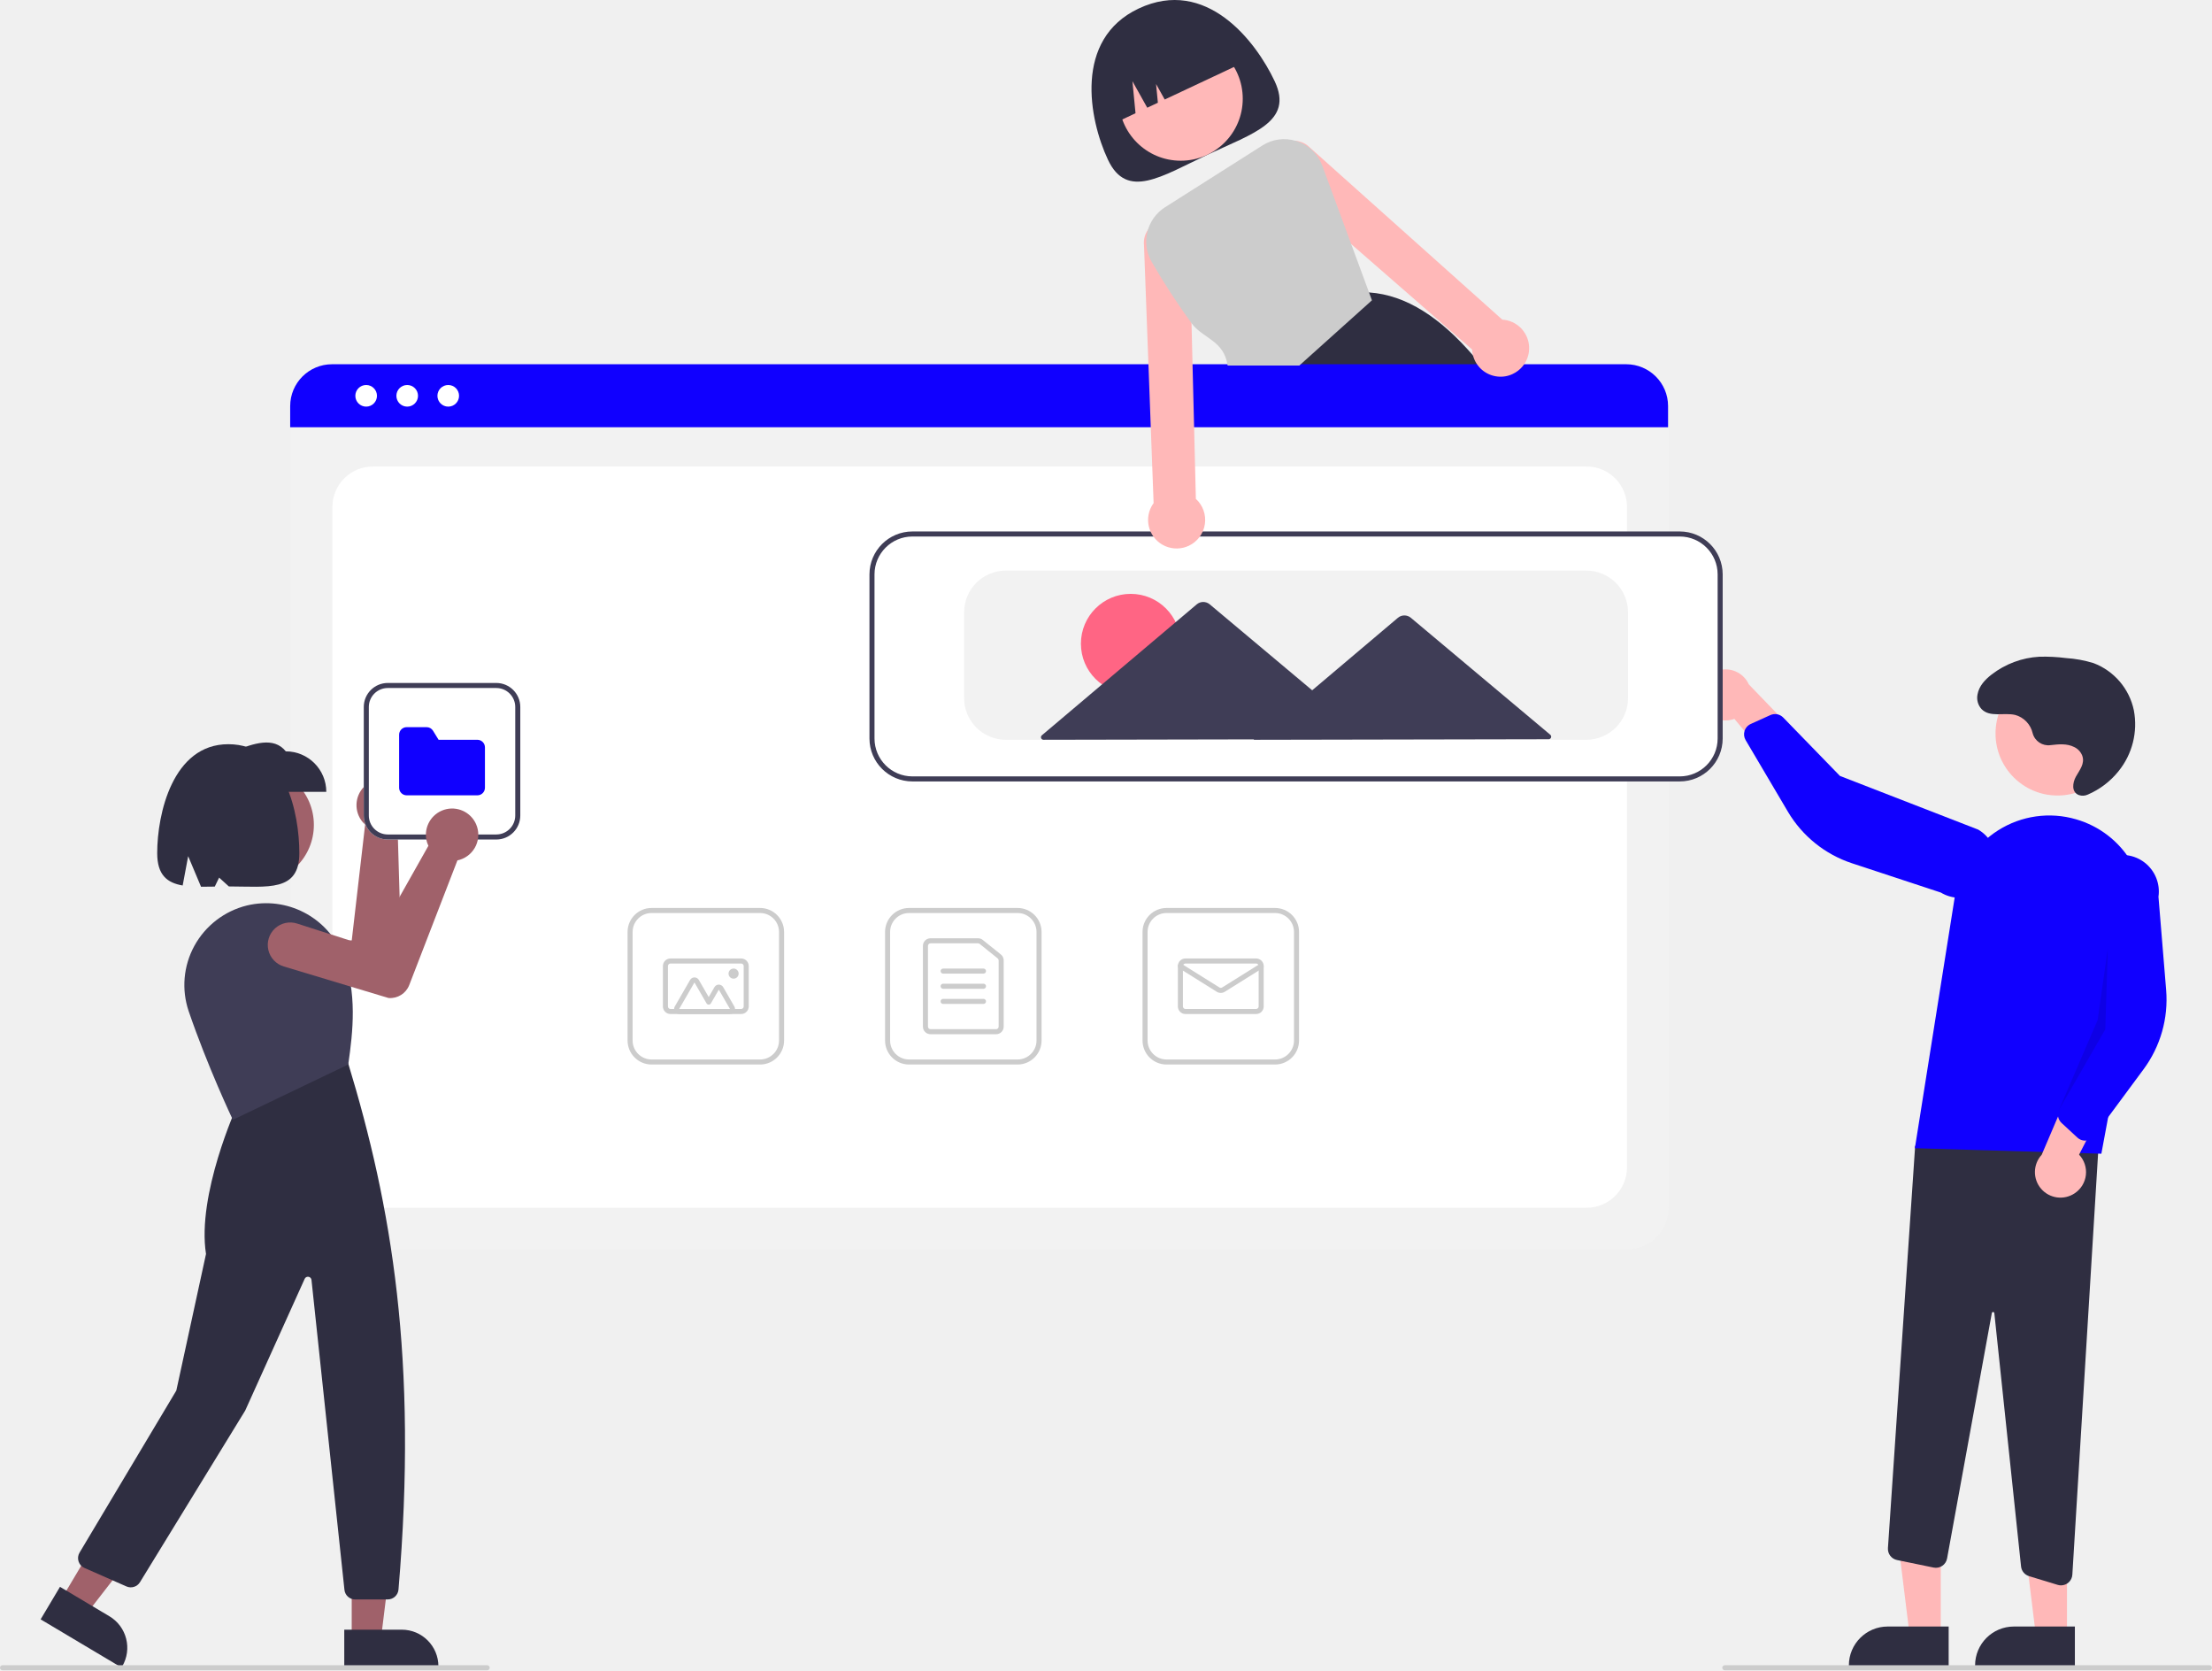
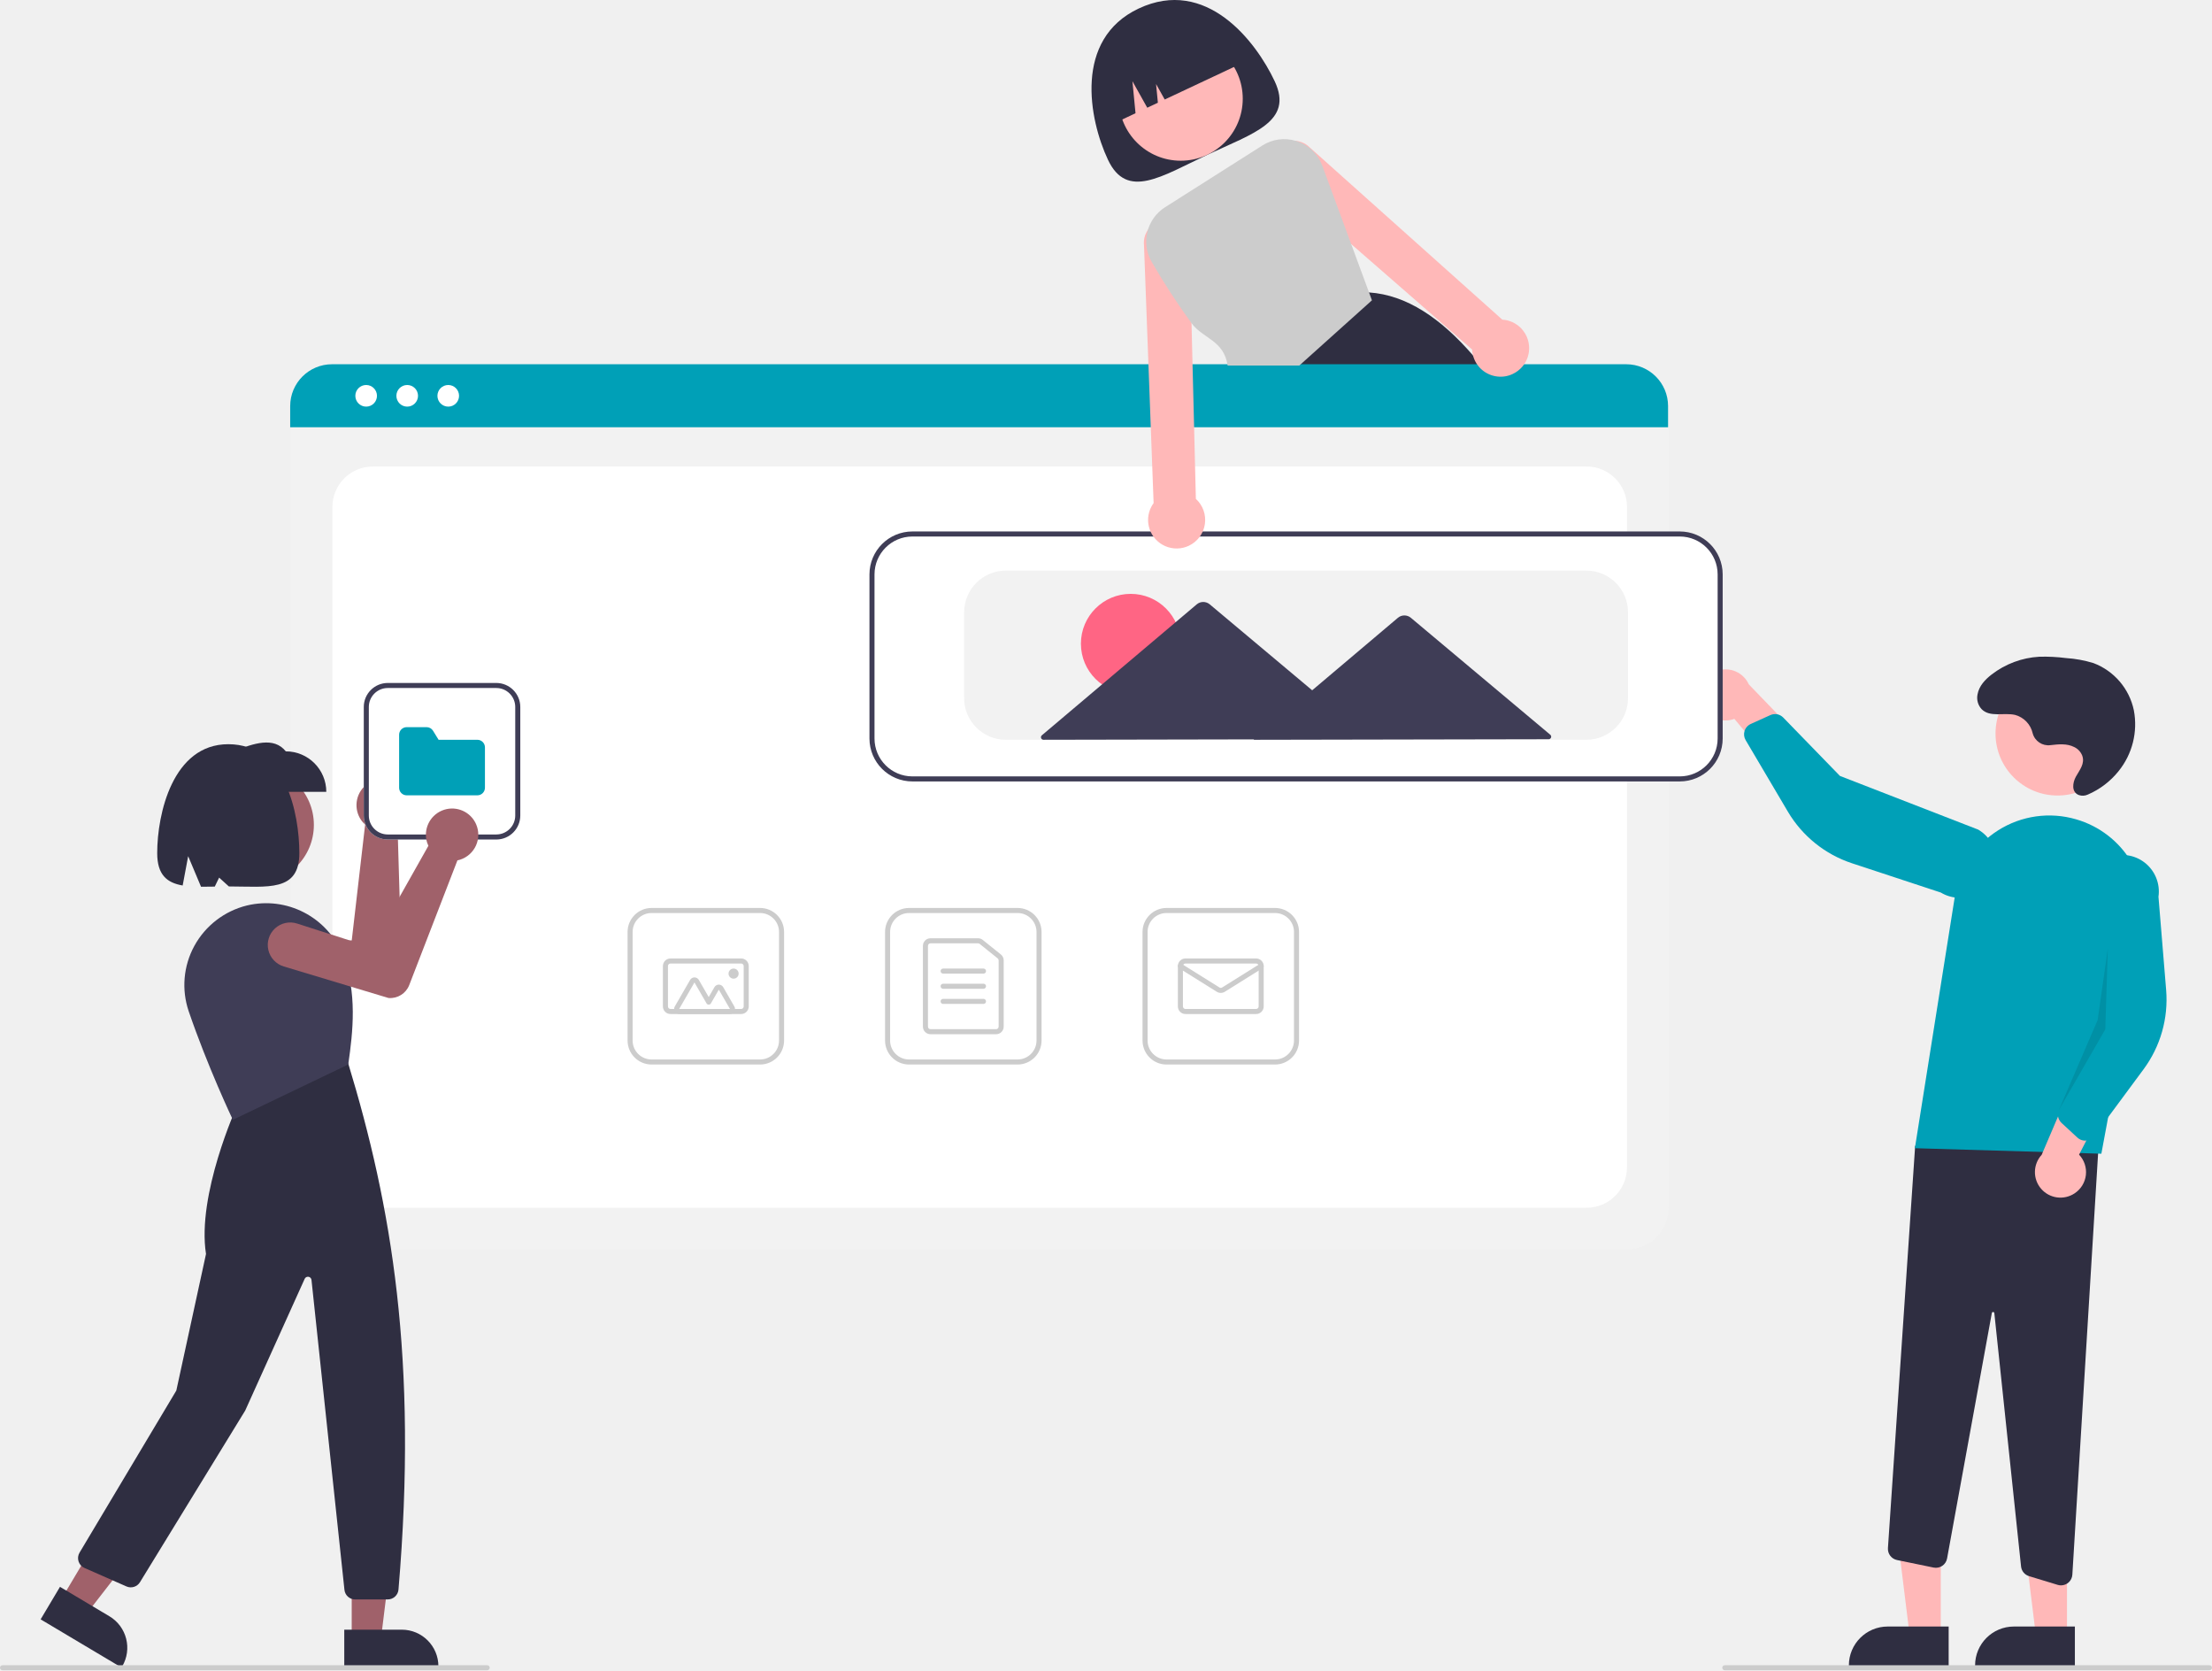
<svg xmlns="http://www.w3.org/2000/svg" data-name="Layer 1" width="876.272" height="661.473" viewBox="0 0 876.272 661.473">
  <path d="M685.834,138.655c7.516,15.995-8.411,20.526-26.655,29.099s-31.898,17.942-39.414,1.947-13.615-47.743,12.195-59.871C658.66,97.284,678.318,122.659,685.834,138.655Z" transform="translate(-180.8642 -106.4605)" fill="#2f2e41" />
  <circle cx="467.746" cy="39.089" r="24.561" fill="#ffb8b8" />
  <path d="M770.29,254.473c-.85-1.11-1.7-2.2-2.56-3.26q-1.665-2.07-3.35-4.01c-12.73-14.69-26.27-23.94-41.18-24.93h-.02l-.22-.02-29.71,28.96-10.1,9.84.22.54,5.45,13.57h95.49A234.834,234.834,0,0,0,770.29,254.473Z" transform="translate(-180.8642 -106.4605)" fill="#2f2e41" />
  <path d="M621.902,155.438l0,0,8.792-4.131-1.225-12.683,5.879,10.496,4.202-1.975-.714-7.399,3.43,6.123,31.224-14.673,0,0a26,26,0,0,0-34.589-12.474l-4.525,2.126A26,26,0,0,0,621.902,155.438Z" transform="translate(-180.8642 -106.4605)" fill="#2f2e41" />
  <path d="M825.39,601.261H312.552a16.519,16.519,0,0,1-16.5-16.5V276.607a12.102,12.102,0,0,1,12.088-12.088H829.593a12.311,12.311,0,0,1,12.297,12.297V584.761A16.519,16.519,0,0,1,825.39,601.261Z" transform="translate(-180.8642 -106.4605)" fill="#f2f2f2" />
  <path d="M328.552,584.761h480.839a16,16,0,0,0,16-16V307.213a16,16,0,0,0-16-16H328.552a16,16,0,0,0-16,16V568.761A16,16,0,0,0,328.552,584.761Z" transform="translate(-180.8642 -106.4605)" fill="#fff" />
-   <path d="M841.66,275.663H295.82v-8.4a16.574,16.574,0,0,1,16.56-16.55H825.1a16.574,16.574,0,0,1,16.56,16.55Z" transform="translate(-180.8642 -106.4605)" fill="#1000ff" />
+   <path d="M841.66,275.663H295.82v-8.4a16.574,16.574,0,0,1,16.56-16.55H825.1a16.574,16.574,0,0,1,16.56,16.55Z" transform="translate(-180.8642 -106.4605)" fill="#00a0b7" />
  <circle cx="145.051" cy="156.752" r="4.283" fill="#fff" />
  <circle cx="161.31" cy="156.752" r="4.283" fill="#fff" />
  <circle cx="177.569" cy="156.752" r="4.283" fill="#fff" />
  <path d="M583.974,528.04h-43a9.511,9.511,0,0,1-9.5-9.5v-43a9.511,9.511,0,0,1,9.5-9.5h43a9.511,9.511,0,0,1,9.5,9.5v43A9.511,9.511,0,0,1,583.974,528.04Zm-43-60a7.508,7.508,0,0,0-7.5,7.5v43a7.508,7.508,0,0,0,7.5,7.5h43a7.508,7.508,0,0,0,7.5-7.5v-43a7.508,7.508,0,0,0-7.5-7.5Z" transform="translate(-180.8642 -106.4605)" fill="#ccc" />
  <path d="M575.474,516.04h-26a3.003,3.003,0,0,1-3-3v-32a3.003,3.003,0,0,1,3-3h18.839a3.007,3.007,0,0,1,1.879.662l7.16,5.754a2.984,2.984,0,0,1,1.121,2.338v26.246A3.003,3.003,0,0,1,575.474,516.04Zm-26-36a1.001,1.001,0,0,0-1,1v32a1.001,1.001,0,0,0,1,1h26a1.001,1.001,0,0,0,1-1v-26.246a.995.995,0,0,0-.374-.779l-7.161-5.754a1.002,1.002,0,0,0-.626-.22Z" transform="translate(-180.8642 -106.4605)" fill="#ccc" />
  <path d="M570.474,492.04h-16a1,1,0,0,1,0-2h16a1,1,0,0,1,0,2Z" transform="translate(-180.8642 -106.4605)" fill="#ccc" />
  <path d="M570.474,498.04h-16a1,1,0,0,1,0-2h16a1,1,0,0,1,0,2Z" transform="translate(-180.8642 -106.4605)" fill="#ccc" />
  <path d="M570.474,504.04h-16a1,1,0,0,1,0-2h16a1,1,0,0,1,0,2Z" transform="translate(-180.8642 -106.4605)" fill="#ccc" />
  <path d="M685.974,528.04h-43a9.511,9.511,0,0,1-9.5-9.5v-43a9.511,9.511,0,0,1,9.5-9.5h43a9.511,9.511,0,0,1,9.5,9.5v43A9.511,9.511,0,0,1,685.974,528.04Zm-43-60a7.508,7.508,0,0,0-7.5,7.5v43a7.508,7.508,0,0,0,7.5,7.5h43a7.508,7.508,0,0,0,7.5-7.5v-43a7.508,7.508,0,0,0-7.5-7.5Z" transform="translate(-180.8642 -106.4605)" fill="#ccc" />
  <path d="M678.474,508.04h-28a3.003,3.003,0,0,1-3-3v-16a3.003,3.003,0,0,1,3-3h28a3.003,3.003,0,0,1,3,3v16A3.003,3.003,0,0,1,678.474,508.04Zm-28-20a1.001,1.001,0,0,0-1,1v16a1.001,1.001,0,0,0,1,1h28a1.001,1.001,0,0,0,1-1v-16a1.001,1.001,0,0,0-1-1Z" transform="translate(-180.8642 -106.4605)" fill="#ccc" />
  <path d="M664.474,499.678a3.003,3.003,0,0,1-1.59-.453l-14.94-9.337a1,1,0,0,1,1.061-1.696l14.94,9.337a1.006,1.006,0,0,0,1.06,0l14.939-9.337a1,1,0,0,1,1.061,1.696l-14.939,9.337A3.004,3.004,0,0,1,664.474,499.678Z" transform="translate(-180.8642 -106.4605)" fill="#ccc" />
  <path d="M481.974,528.04h-43a9.511,9.511,0,0,1-9.5-9.5v-43a9.511,9.511,0,0,1,9.5-9.5h43a9.511,9.511,0,0,1,9.5,9.5v43A9.511,9.511,0,0,1,481.974,528.04Zm-43-60a7.508,7.508,0,0,0-7.5,7.5v43a7.508,7.508,0,0,0,7.5,7.5h43a7.508,7.508,0,0,0,7.5-7.5v-43a7.508,7.508,0,0,0-7.5-7.5Z" transform="translate(-180.8642 -106.4605)" fill="#ccc" />
  <path d="M474.474,508.04h-28a3.003,3.003,0,0,1-3-3v-16a3.003,3.003,0,0,1,3-3h28a3.003,3.003,0,0,1,3,3v16A3.003,3.003,0,0,1,474.474,508.04Zm-28-20a1.001,1.001,0,0,0-1,1v16a1.001,1.001,0,0,0,1,1h28a1.001,1.001,0,0,0,1-1v-16a1.001,1.001,0,0,0-1-1Z" transform="translate(-180.8642 -106.4605)" fill="#ccc" />
  <path d="M470.036,508.04h-20.124a2,2,0,0,1-1.732-3l6.062-10.5a2,2,0,0,1,3.464,0l3.915,6.781,2.268-3.929a2,2,0,0,1,3.464,0l4.415,7.647a2,2,0,0,1-1.732,3Zm0-2h0l-4.415-7.647-3.134,5.429a1.0 1,0,0,1-.866.5h0a1.0 1,0,0,1-.866-.5l-4.781-8.281-6.062,10.5Z" transform="translate(-180.8642 -106.4605)" fill="#ccc" />
  <circle cx="290.61" cy="385.579" r="2" fill="#ccc" />
  <polygon points="768.825 648.15 756.565 648.149 750.733 600.861 768.827 600.862 768.825 648.15" fill="#ffb8b8" />
  <path d="M952.816,766.494l-39.531-.001v-.5a15.386,15.386,0,0,1,15.386-15.386h.001l24.144.001Z" transform="translate(-180.8642 -106.4605)" fill="#2f2e41" />
  <polygon points="818.825 648.15 806.565 648.149 800.733 600.861 818.827 600.862 818.825 648.15" fill="#ffb8b8" />
  <path d="M1002.816,766.494l-39.531-.001v-.5a15.386,15.386,0,0,1,15.386-15.386h.001l24.144.001Z" transform="translate(-180.8642 -106.4605)" fill="#2f2e41" />
  <path d="M996.014,734.111l-11.354-3.454a4.493,4.493,0,0,1-3.166-3.833L970.908,626.498a.48.48,0,0,0-.479-.447.469.469,0,0,0-.51.409l-17.731,97.199a4.5,4.5,0,0,1-5.335,3.6L932.342,724.269a4.516,4.516,0,0,1-3.582-4.712l10.785-159.312,73.138-7.892-10.868,177.727a4.505,4.505,0,0,1-4.484,4.228A4.526,4.526,0,0,1,996.014,734.111Z" transform="translate(-180.8642 -106.4605)" fill="#2f2e41" />
  <circle cx="815.08" cy="290.487" r="24.561" fill="#ffb8b8" />
-   <path d="M939.433,561.18l15.858-99.851a37.857,37.857,0,0,1,48.005-30.399h0a37.743,37.743,0,0,1,26.601,43.262l-16.591,89.172Z" transform="translate(-180.8642 -106.4605)" fill="#1000ff" />
+   <path d="M939.433,561.18l15.858-99.851a37.857,37.857,0,0,1,48.005-30.399h0a37.743,37.743,0,0,1,26.601,43.262l-16.591,89.172Z" transform="translate(-180.8642 -106.4605)" fill="#00a0b7" />
  <path d="M1002.725,579.046a10.056,10.056,0,0,0,1.747-15.32l16.396-31.751-18.465,1.97-12.739,29.849a10.11,10.11,0,0,0,13.061,15.251Z" transform="translate(-180.8642 -106.4605)" fill="#ffb8b8" />
-   <path d="M1006.236,558.126a4.506,4.506,0,0,1-2.426-1.151l-6.273-5.797a4.515,4.515,0,0,1-1.092-5.054l12.537-29.718-1.779-58.72a14.497,14.497,0,1,1,28.727,3.919l3.041,36.912a46.373,46.373,0,0,1-8.938,31.397l-19.552,26.432a4.505,4.505,0,0,1-3.195,1.804A4.455,4.455,0,0,1,1006.236,558.126Z" transform="translate(-180.8642 -106.4605)" fill="#1000ff" />
+   <path d="M1006.236,558.126a4.506,4.506,0,0,1-2.426-1.151l-6.273-5.797a4.515,4.515,0,0,1-1.092-5.054l12.537-29.718-1.779-58.72a14.497,14.497,0,1,1,28.727,3.919l3.041,36.912a46.373,46.373,0,0,1-8.938,31.397l-19.552,26.432a4.505,4.505,0,0,1-3.195,1.804A4.455,4.455,0,0,1,1006.236,558.126Z" transform="translate(-180.8642 -106.4605)" fill="#00a0b7" />
  <path d="M854.505,383.566a10.056,10.056,0,0,0,13.426,7.582l22.846,27.478,5.385-17.772-22.52-23.369a10.11,10.11,0,0,0-19.137,6.081Z" transform="translate(-180.8642 -106.4605)" fill="#ffb8b8" />
-   <path d="M872.401,394.955a4.506,4.506,0,0,1,2.006-1.786l7.784-3.517a4.515,4.515,0,0,1,5.08.965l22.478,23.132,54.766,21.257a14.497,14.497,0,1,1-14.809,24.926l-35.177-11.592a46.374,46.374,0,0,1-25.427-20.472l-16.717-28.31a4.505,4.505,0,0,1-.415-3.646A4.454,4.454,0,0,1,872.401,394.955Z" transform="translate(-180.8642 -106.4605)" fill="#1000ff" />
+   <path d="M872.401,394.955a4.506,4.506,0,0,1,2.006-1.786l7.784-3.517a4.515,4.515,0,0,1,5.08.965l22.478,23.132,54.766,21.257a14.497,14.497,0,1,1-14.809,24.926l-35.177-11.592a46.374,46.374,0,0,1-25.427-20.472l-16.717-28.31a4.505,4.505,0,0,1-.415-3.646A4.454,4.454,0,0,1,872.401,394.955Z" transform="translate(-180.8642 -106.4605)" fill="#00a0b7" />
  <polygon points="835.002 375.652 834.002 407.652 815.58 439.663 830.962 403.99 835.002 375.652" opacity="0.1" />
  <path d="M993.13,401.563a6.423,6.423,0,0,1-7.031-4.702,9.764,9.764,0,0,0-6.951-7.274c-4.505-1.029-10.012,1.091-13.314-2.322a6.637,6.637,0,0,1-1.575-5.842c.608-3.317,2.981-5.823,5.563-7.827a34.062,34.062,0,0,1,18.866-7.051,67.677,67.677,0,0,1,10.621.528,47.009,47.009,0,0,1,10.864,1.985,25.576,25.576,0,0,1,16.002,18.68,29.528,29.528,0,0,1-6.057,24.13,31.702,31.702,0,0,1-12.161,9.259,4.744,4.744,0,0,1-3.606.183c-2.957-1.176-2.474-4.839-1.126-7.283,1.443-2.615,3.663-5.146,2.503-8.329a6.302,6.302,0,0,0-3.127-3.366c-2.94-1.499-6.228-1.145-9.389-.78Z" transform="translate(-180.8642 -106.4605)" fill="#2f2e41" />
  <path d="M846.297,415.433h-304a16.519,16.519,0,0,1-16.5-16.5v-65a16.519,16.519,0,0,1,16.5-16.5h304a16.519,16.519,0,0,1,16.5,16.5v65A16.519,16.519,0,0,1,846.297,415.433Z" transform="translate(-180.8642 -106.4605)" fill="#fff" />
  <path d="M846.297,415.933h-304a17.019,17.019,0,0,1-17-17v-65a17.019,17.019,0,0,1,17-17h304a17.019,17.019,0,0,1,17,17v65A17.019,17.019,0,0,1,846.297,415.933Zm-304-97a15.017,15.017,0,0,0-15,15v65a15.017,15.017,0,0,0,15,15h304a15.017,15.017,0,0,0,15-15v-65a15.017,15.017,0,0,0-15-15Z" transform="translate(-180.8642 -106.4605)" fill="#3f3d56" />
  <path d="M809.297,399.433h-230a16.519,16.519,0,0,1-16.5-16.5v-34a16.519,16.519,0,0,1,16.5-16.5h230a16.519,16.519,0,0,1,16.5,16.5v34A16.519,16.519,0,0,1,809.297,399.433Z" transform="translate(-180.8642 -106.4605)" fill="#f2f2f2" />
  <circle cx="447.928" cy="254.915" r="19.732" fill="#ff6584" />
  <path d="M795.004,397.442l-27.853-23.36-27.372-22.956a4,4,0,0,0-5.153.01l-27.283,23.062-6.664,5.633-10.048-8.427-30.537-25.611a4,4,0,0,0-5.152.01l-30.438,25.728-30.917,26.133a1.0 1,0,0,0,.647,1.764l63.387-.122,20.064-.039-.196.166,59.808-.115,57.067-.11A1.0 1,0,0,0,795.004,397.442Z" transform="translate(-180.8642 -106.4605)" fill="#3f3d56" />
  <path d="M1056.136,767.933h-192a1,1,0,0,1,0-2h192a1,1,0,0,1,0,2Z" transform="translate(-180.8642 -106.4605)" fill="#ccc" />
  <path d="M784.92,238.373a11.221,11.221,0,0,0-7.25-5.1,10.301,10.301,0,0,0-1.66-.21l-76.19-68.12a9.015,9.015,0,0,0-5.63-2.69,7.67,7.67,0,0,0-1.27-.04,9.055,9.055,0,0,0-5.96,15.48l29.17,25.43,47.9,41.75a11.916,11.916,0,0,0,.35,2.33,11.266,11.266,0,0,0,9.67,8.37,11.092,11.092,0,0,0,6.05-1,11.407,11.407,0,0,0,3.88-2.97c.11-.13.21-.25.31-.39a11.293,11.293,0,0,0,.63-12.84Z" transform="translate(-180.8642 -106.4605)" fill="#ffb8b8" />
  <path d="M654.6,304.023l-.71-28.86-.6-23.95-.41-16.76-.81-32.67a9.046,9.046,0,0,0-15.71-5.25,6.923,6.923,0,0,0-.75.96,8.936,8.936,0,0,0-1.56,6.05l1.78,47.67.89,23.95,1.14,30.55a12.047,12.047,0,0,0-.89,1.41,11.248,11.248,0,0,0-.71,8.84,11.311,11.311,0,0,0,15.56,6.63,11.301,11.301,0,0,0,2.78-18.57Z" transform="translate(-180.8642 -106.4605)" fill="#ffb8b8" />
  <path d="M723.201,222.273l-7.07-19.15-11.44-31.02a16.006,16.006,0,0,0-9.95-9.68c-.18-.06-.37-.12-.55-.17a15.984,15.984,0,0,0-13.24,1.82l-38.53,24.44a16.093,16.093,0,0,0-5.27,21.75,276.323,276.323,0,0,0,15.73,24.19c4.49,6.11,12.85,6.76,14.3,16.76h28.41l28.76-25.82Z" transform="translate(-180.8642 -106.4605)" fill="#ccc" />
  <circle cx="101.165" cy="326.682" r="23.172" fill="#a0616a" />
  <path d="M338.916,417.193q.343.273.664.578a10.38,10.38,0,0,1-.417,15.484,9.722,9.722,0,0,1-.814.613l1.568,52.945a8.061,8.061,0,0,1-5.545,7.867l-.096.021-42.989,4.578a8.899,8.899,0,1,1-1.722-17.713l30.644-2.699,5.3-45.851a9.876,9.876,0,0,1-.972-.99,10.38,10.38,0,0,1,14.378-14.833Z" transform="translate(-180.8642 -106.4605)" fill="#a0616a" />
  <polygon points="139.328 649.174 150.895 649.174 156.397 604.561 139.326 604.561 139.328 649.174" fill="#a0616a" />
  <path d="M317.242,751.858l22.778-.001h.001a14.516,14.516,0,0,1,14.516,14.516v.472l-37.294.001Z" transform="translate(-180.8642 -106.4605)" fill="#2f2e41" />
  <polygon points="24.366 633.182 34.304 639.099 61.857 603.582 47.189 594.849 24.366 633.182" fill="#a0616a" />
  <path d="M204.627,734.889l19.572,11.653.001 0a14.516,14.516,0,0,1,5.046,19.899l-.241.405L196.96,747.767Z" transform="translate(-180.8642 -106.4605)" fill="#2f2e41" />
  <path d="M334.488,739.877H321.536a4.238,4.238,0,0,1-4.221-3.797L304.258,613.343a1.415,1.415,0,0,0-2.697-.433l-23.555,52.159-41.704,68.003a4.266,4.266,0,0,1-5.329,1.666l-16.66-7.33a4.247,4.247,0,0,1-1.935-6.064l38.337-64.192,11.758-54.085c-3.698-23.455,12.155-58.326,12.316-58.676l.079-.17,43.668-17.068.219.268c17.221,56.514,27.715,117.332,19.967,208.568A4.274,4.274,0,0,1,334.488,739.877Z" transform="translate(-180.8642 -106.4605)" fill="#2f2e41" />
  <path d="M273.107,549.934l-.203-.427c-.097-.205-9.807-20.684-17.292-42.571a32.285,32.285,0,0,1,2.239-25.873,32.637,32.637,0,0,1,20.813-16.004h0A32.677,32.677,0,0,1,316.591,484.627c5.937,14.847,4.045,30.695,2.264,43.157l-.035.25-.227.109Z" transform="translate(-180.8642 -106.4605)" fill="#3f3d56" />
  <path d="M310.124,420.054H273.33V404.015c8.076-3.208,15.978-5.937,20.756,0a16.038,16.038,0,0,1,16.038,16.038Z" transform="translate(-180.8642 -106.4605)" fill="#2f2e41" />
  <path d="M271.293,401.185c-21.996,0-28.153,27.571-28.153,43.126,0,8.674,3.923,11.777,10.088,12.827l2.177-11.611,5.099,12.111c1.732.009,3.551-.025,5.437-.06l1.729-3.56,3.855,3.496c15.441.023,27.921,2.274,27.921-13.203C299.445,428.756,294.046,401.185,271.293,401.185Z" transform="translate(-180.8642 -106.4605)" fill="#2f2e41" />
  <path d="M373.864,767.933h-192a1,1,0,1,1,0-2h192a1,1,0,0,1,0,2Z" transform="translate(-180.8642 -106.4605)" fill="#ccc" />
  <path d="M377.474,438.933h-43a9.511,9.511,0,0,1-9.5-9.5v-43a9.511,9.511,0,0,1,9.5-9.5h43a9.511,9.511,0,0,1,9.5,9.5v43A9.511,9.511,0,0,1,377.474,438.933Z" transform="translate(-180.8642 -106.4605)" fill="#fff" />
  <path d="M377.474,438.933h-43a9.511,9.511,0,0,1-9.5-9.5v-43a9.511,9.511,0,0,1,9.5-9.5h43a9.511,9.511,0,0,1,9.5,9.5v43A9.511,9.511,0,0,1,377.474,438.933Zm-43-60a7.508,7.508,0,0,0-7.5,7.5v43a7.508,7.508,0,0,0,7.5,7.5h43a7.508,7.508,0,0,0,7.5-7.5v-43a7.508,7.508,0,0,0-7.5-7.5Z" transform="translate(-180.8642 -106.4605)" fill="#3f3d56" />
-   <path d="M369.974,421.433h-28a3.003,3.003,0,0,1-3-3v-21a3.003,3.003,0,0,1,3-3h7.882a2.981,2.981,0,0,1,2.555,1.427l2.198,3.573h15.364a3.003,3.003,0,0,1,3,3v16A3.003,3.003,0,0,1,369.974,421.433Z" transform="translate(-180.8642 -106.4605)" fill="#1000ff" />
+   <path d="M369.974,421.433h-28a3.003,3.003,0,0,1-3-3v-21a3.003,3.003,0,0,1,3-3h7.882a2.981,2.981,0,0,1,2.555,1.427l2.198,3.573h15.364a3.003,3.003,0,0,1,3,3v16A3.003,3.003,0,0,1,369.974,421.433Z" transform="translate(-180.8642 -106.4605)" fill="#00a0b7" />
  <path d="M369.064,432.042q.21.384.388.79a10.38,10.38,0,0,1-6.393,14.109,9.72,9.72,0,0,1-.988.25l-19.099,49.405a8.061,8.061,0,0,1-8.163,5.099l-.096-.018-41.397-12.462a8.899,8.899,0,1,1,5.286-16.993l29.29,9.404,22.676-40.202a9.876,9.876,0,0,1-.511-1.289,10.38,10.38,0,0,1,19.007-8.091Z" transform="translate(-180.8642 -106.4605)" fill="#a0616a" />
</svg>
